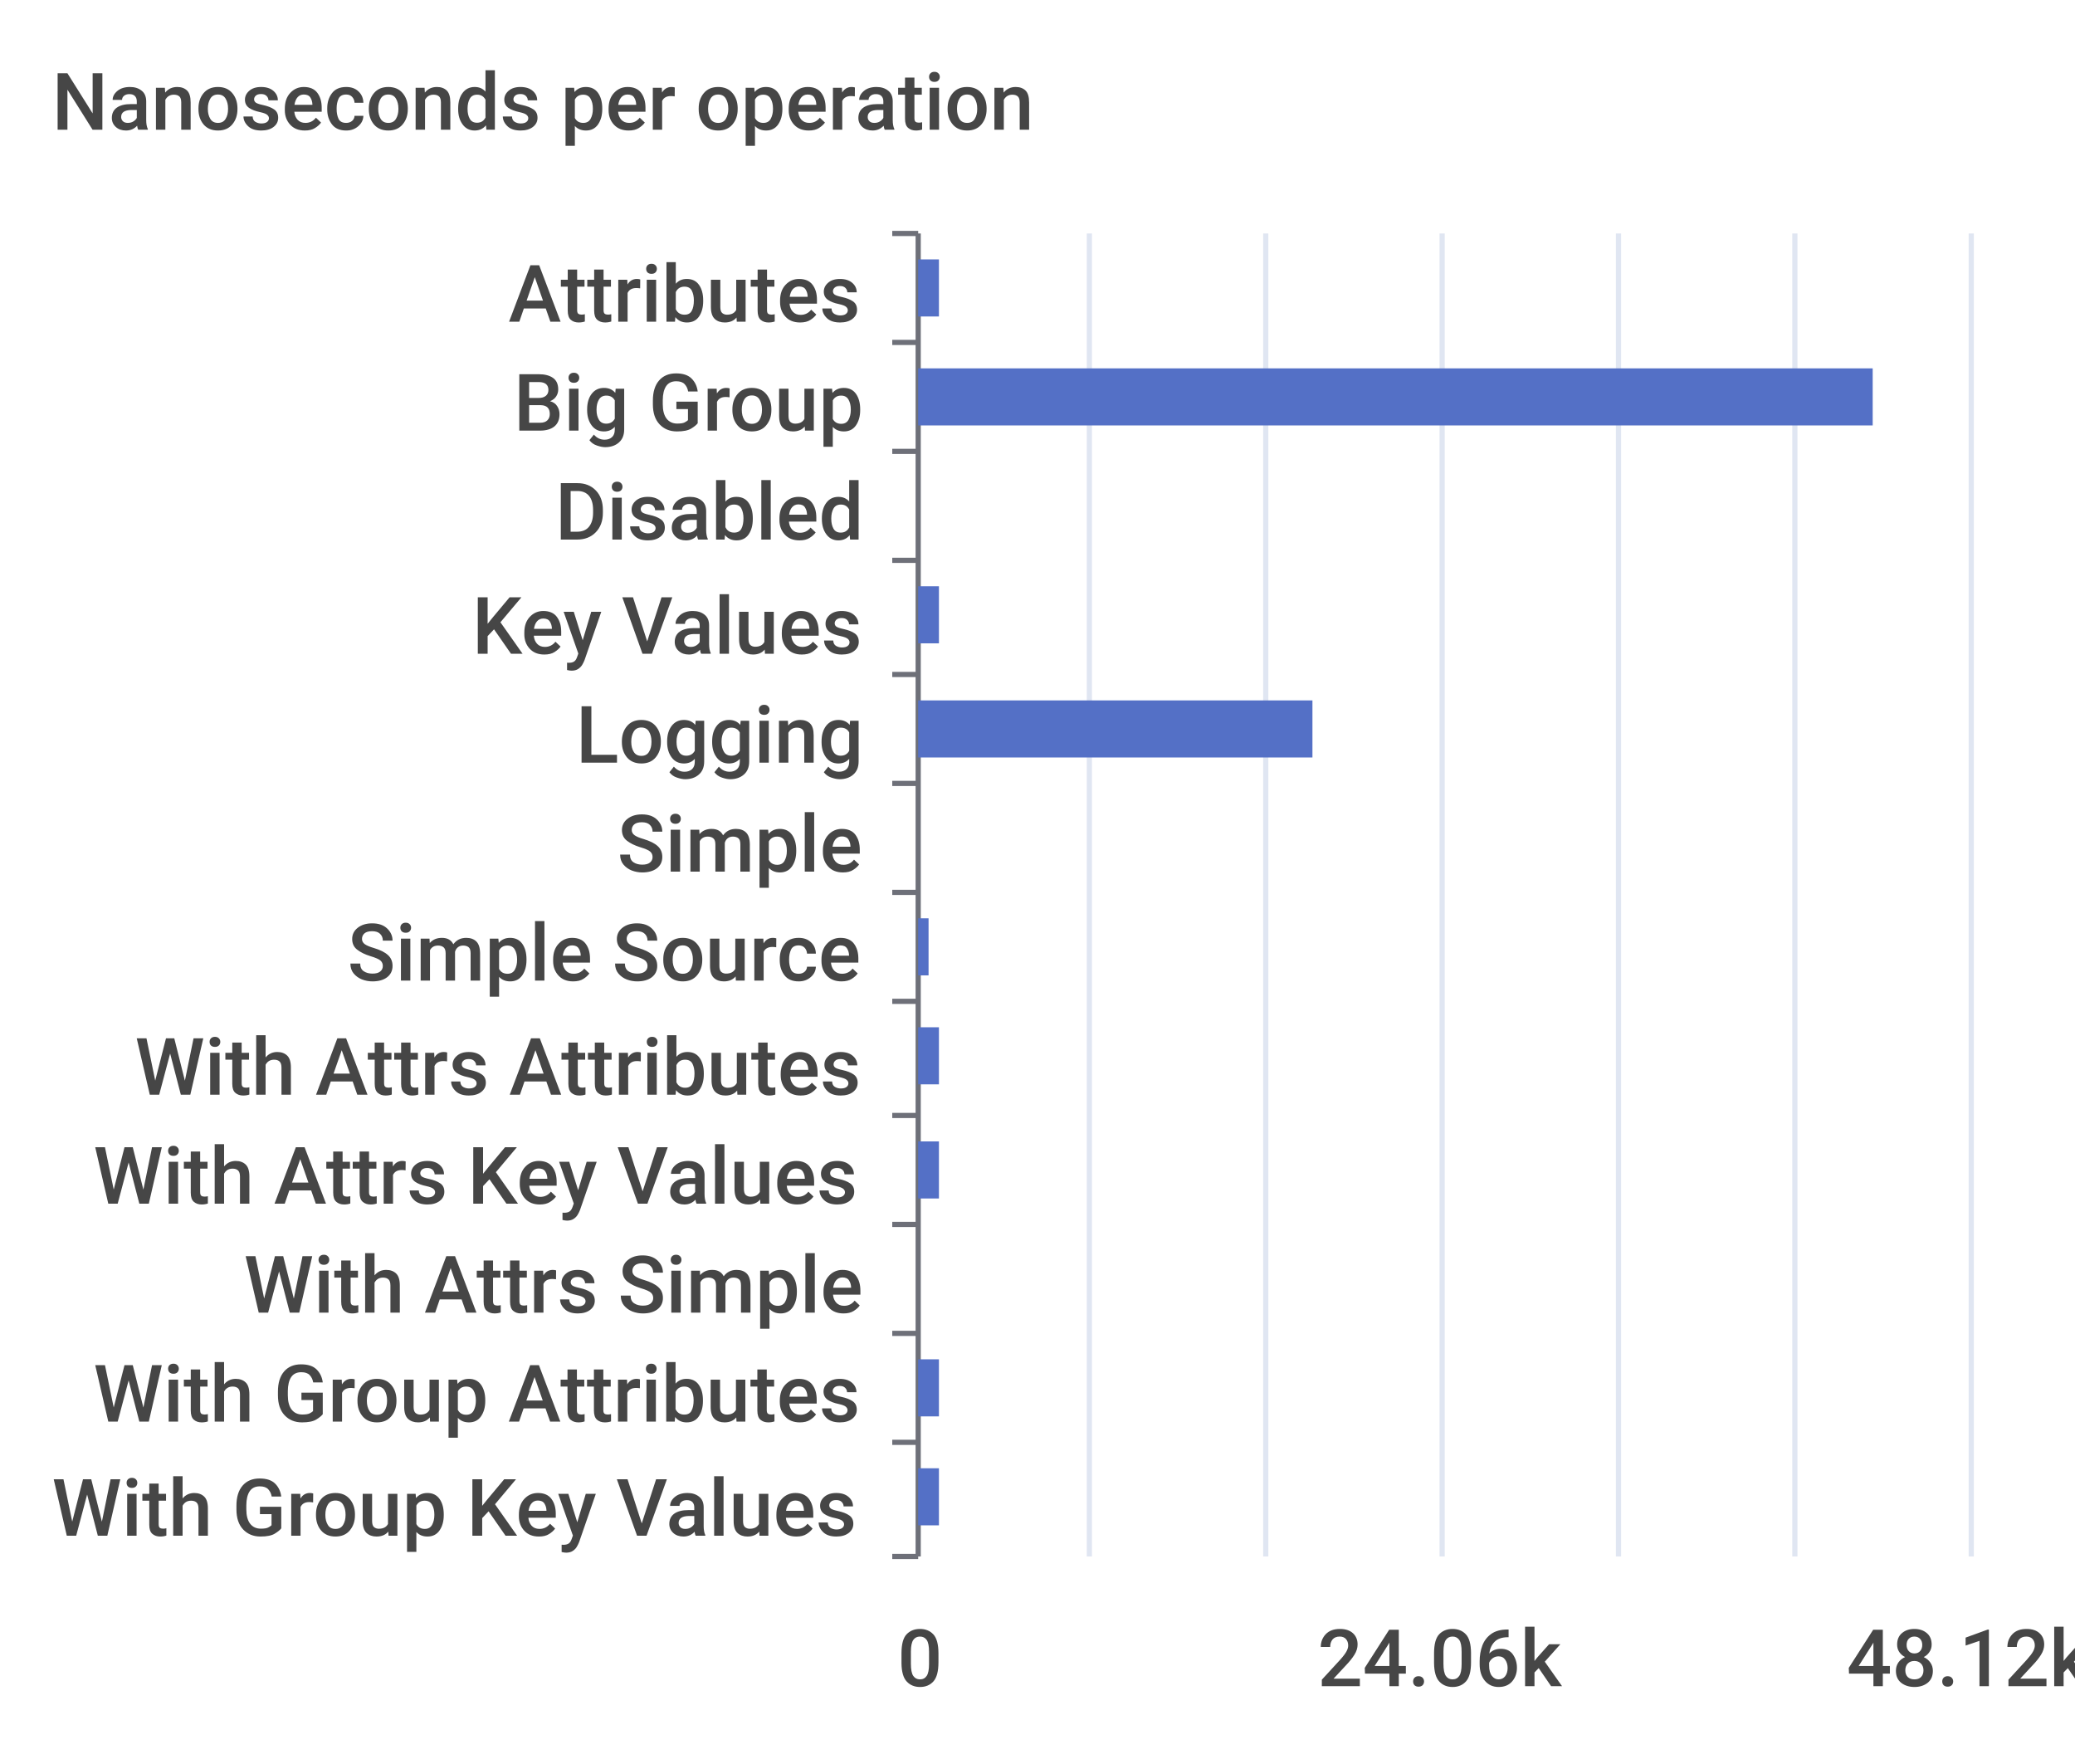
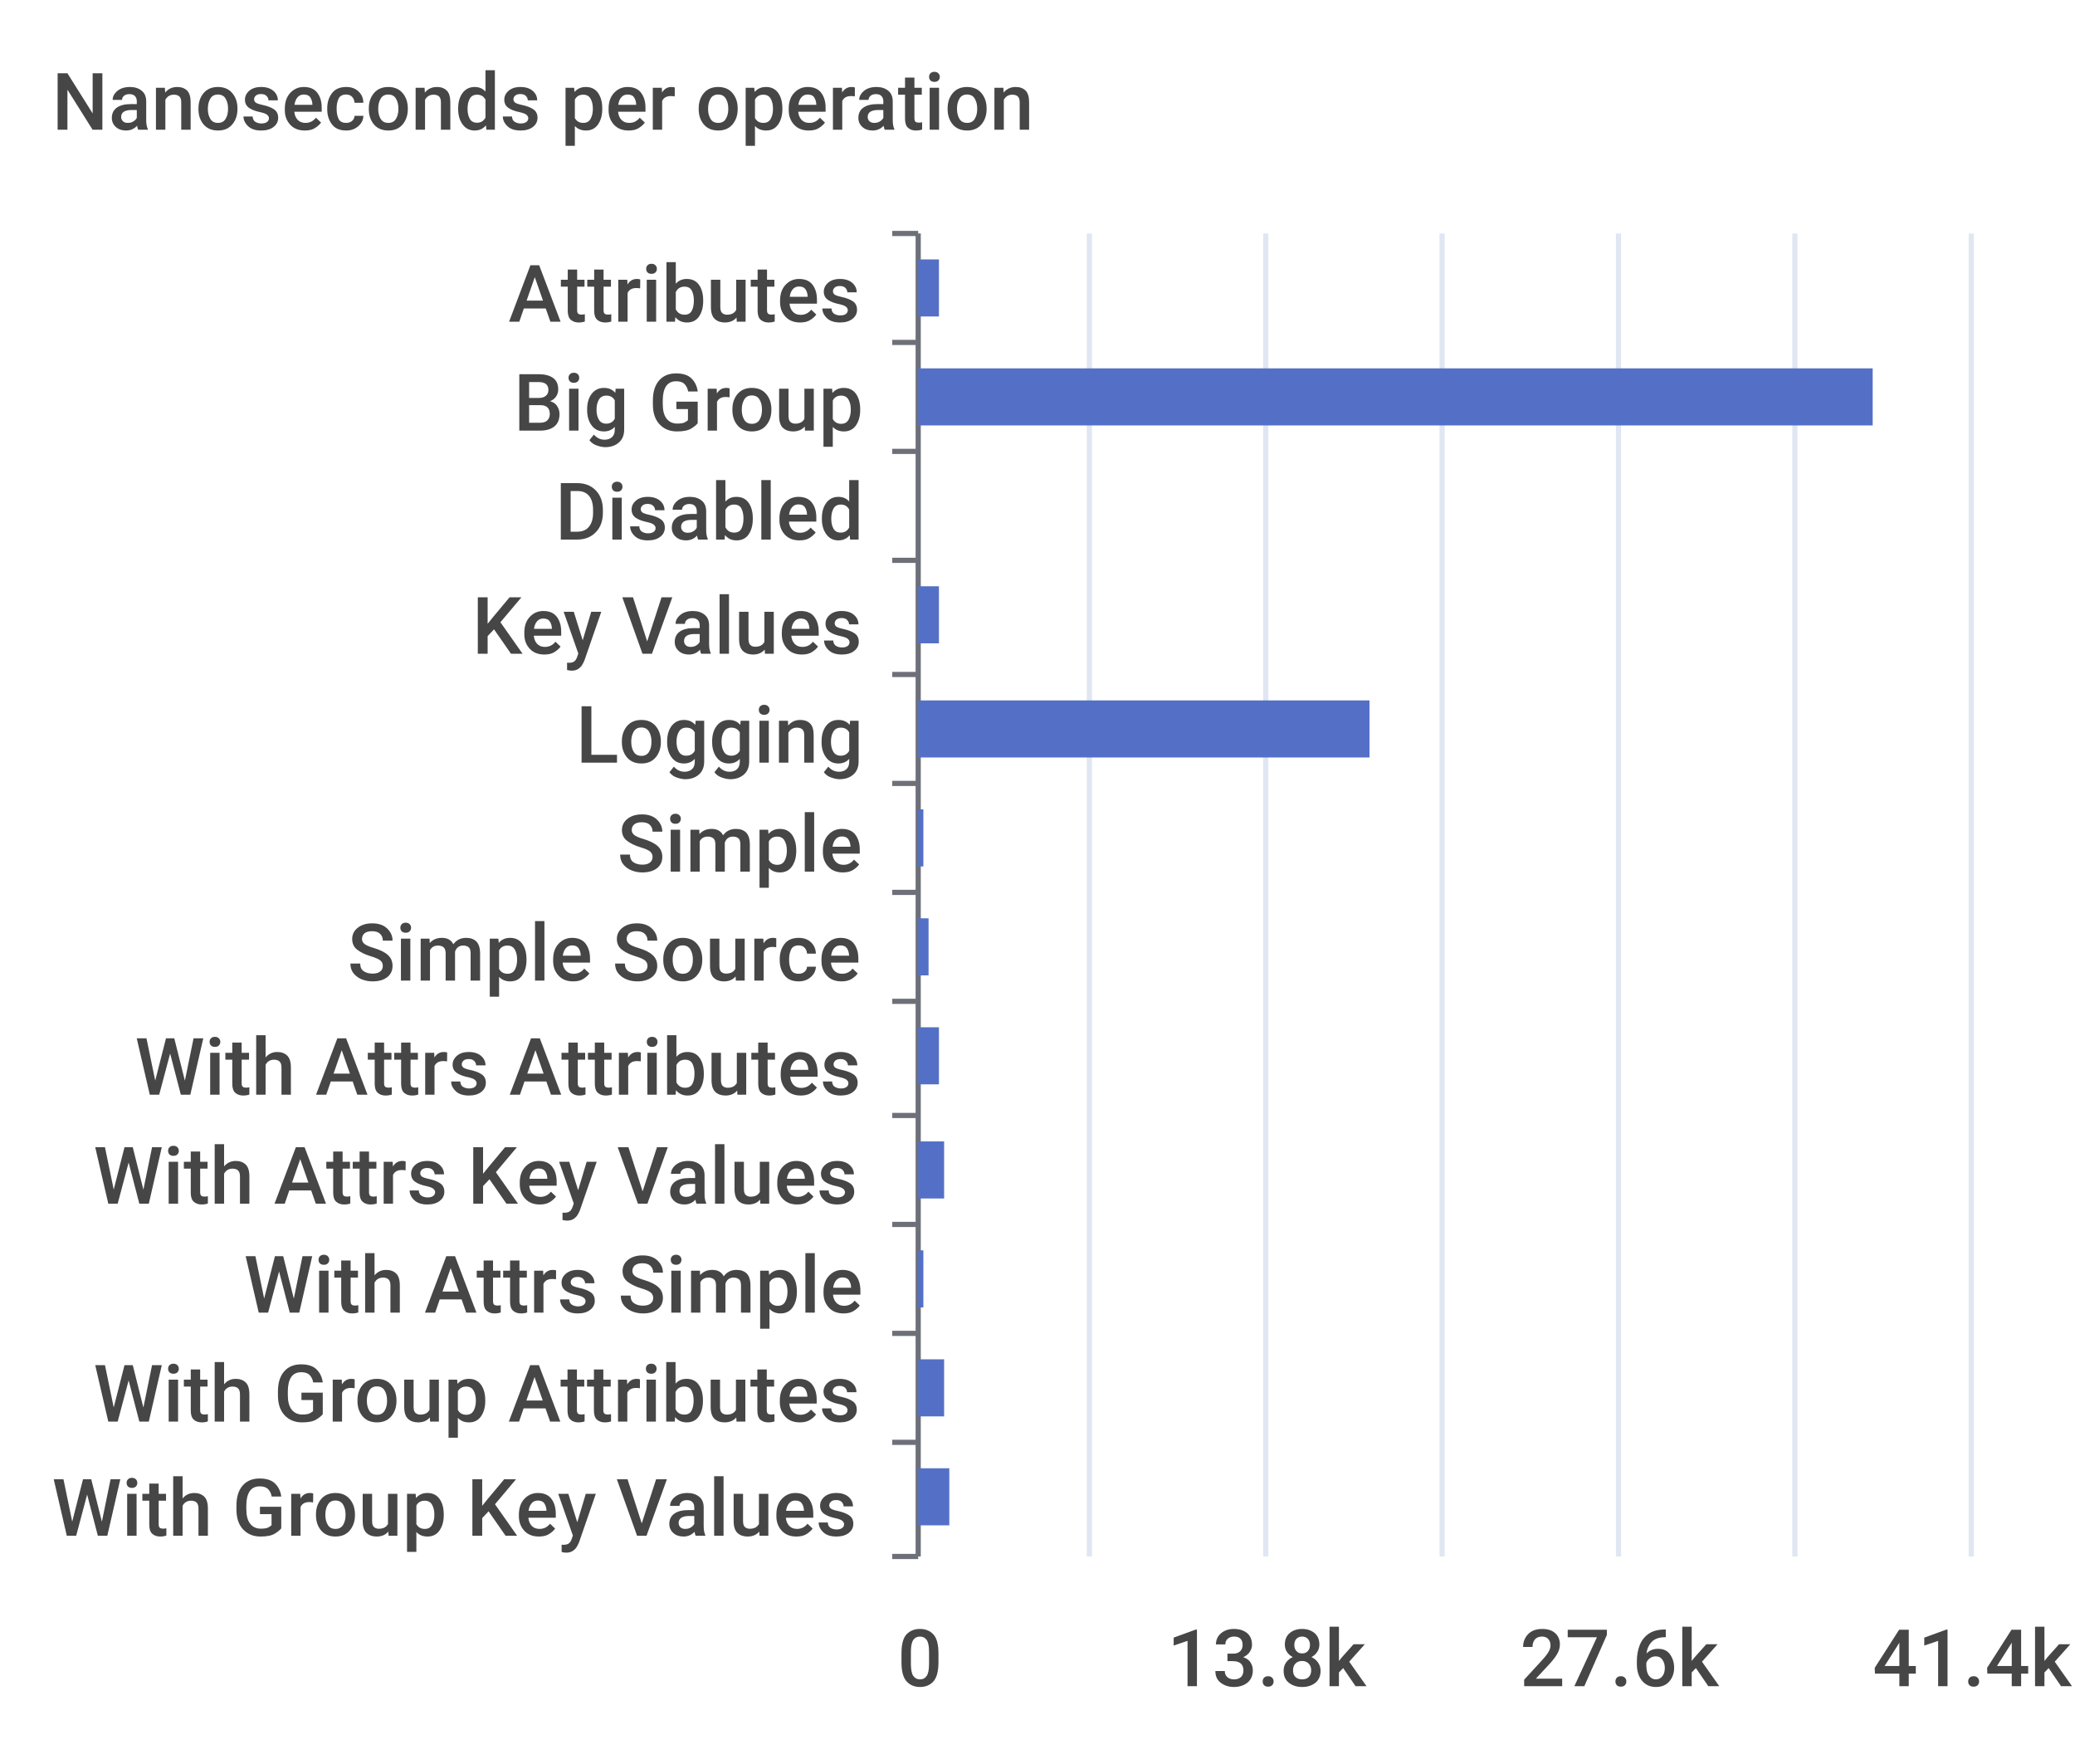
<svg xmlns="http://www.w3.org/2000/svg" width="400" height="340">\n<path d="M 0 0 L 400 0 L 400 340 L 0 340 L 0 0" style="stroke-width:0;stroke:none;fill:rgba(255,255,255,1.0)" />
  <text x="10" y="25" style="stroke-width:0;stroke:none;fill:rgba(70,70,70,1.0);font-size:15.3px;font-family:'Roboto Medium',sans-serif">Nanoseconds per operation</text>
  <path d="M 172 45 L 177 45" style="stroke-width:1;stroke:rgba(110,112,121,1.0);fill:none" />
  <path d="M 172 66 L 177 66" style="stroke-width:1;stroke:rgba(110,112,121,1.0);fill:none" />
  <path d="M 172 87 L 177 87" style="stroke-width:1;stroke:rgba(110,112,121,1.0);fill:none" />
  <path d="M 172 108 L 177 108" style="stroke-width:1;stroke:rgba(110,112,121,1.0);fill:none" />
  <path d="M 172 130 L 177 130" style="stroke-width:1;stroke:rgba(110,112,121,1.0);fill:none" />
  <path d="M 172 151 L 177 151" style="stroke-width:1;stroke:rgba(110,112,121,1.0);fill:none" />
  <path d="M 172 172 L 177 172" style="stroke-width:1;stroke:rgba(110,112,121,1.0);fill:none" />
  <path d="M 172 193 L 177 193" style="stroke-width:1;stroke:rgba(110,112,121,1.0);fill:none" />
  <path d="M 172 215 L 177 215" style="stroke-width:1;stroke:rgba(110,112,121,1.0);fill:none" />
  <path d="M 172 236 L 177 236" style="stroke-width:1;stroke:rgba(110,112,121,1.0);fill:none" />
  <path d="M 172 257 L 177 257" style="stroke-width:1;stroke:rgba(110,112,121,1.0);fill:none" />
  <path d="M 172 278 L 177 278" style="stroke-width:1;stroke:rgba(110,112,121,1.0);fill:none" />
  <path d="M 172 300 L 177 300" style="stroke-width:1;stroke:rgba(110,112,121,1.0);fill:none" />
  <path d="M 177 45 L 177 300" style="stroke-width:1;stroke:rgba(110,112,121,1.0);fill:none" />
  <text x="98" y="62" style="stroke-width:0;stroke:none;fill:rgba(70,70,70,1.0);font-size:15.3px;font-family:'Roboto Medium',sans-serif">Attributes</text>
  <text x="99" y="83" style="stroke-width:0;stroke:none;fill:rgba(70,70,70,1.0);font-size:15.3px;font-family:'Roboto Medium',sans-serif">Big Group</text>
  <text x="107" y="104" style="stroke-width:0;stroke:none;fill:rgba(70,70,70,1.0);font-size:15.3px;font-family:'Roboto Medium',sans-serif">Disabled</text>
  <text x="91" y="126" style="stroke-width:0;stroke:none;fill:rgba(70,70,70,1.0);font-size:15.3px;font-family:'Roboto Medium',sans-serif">Key Values</text>
  <text x="111" y="147" style="stroke-width:0;stroke:none;fill:rgba(70,70,70,1.0);font-size:15.3px;font-family:'Roboto Medium',sans-serif">Logging</text>
  <text x="119" y="168" style="stroke-width:0;stroke:none;fill:rgba(70,70,70,1.0);font-size:15.3px;font-family:'Roboto Medium',sans-serif">Simple</text>
  <text x="67" y="189" style="stroke-width:0;stroke:none;fill:rgba(70,70,70,1.0);font-size:15.3px;font-family:'Roboto Medium',sans-serif">Simple Source</text>
  <text x="26" y="211" style="stroke-width:0;stroke:none;fill:rgba(70,70,70,1.0);font-size:15.3px;font-family:'Roboto Medium',sans-serif">With Attrs Attributes</text>
  <text x="18" y="232" style="stroke-width:0;stroke:none;fill:rgba(70,70,70,1.0);font-size:15.3px;font-family:'Roboto Medium',sans-serif">With Attrs Key Values</text>
  <text x="47" y="253" style="stroke-width:0;stroke:none;fill:rgba(70,70,70,1.0);font-size:15.3px;font-family:'Roboto Medium',sans-serif">With Attrs Simple</text>
  <text x="18" y="274" style="stroke-width:0;stroke:none;fill:rgba(70,70,70,1.0);font-size:15.3px;font-family:'Roboto Medium',sans-serif">With Group Attributes</text>
  <text x="10" y="296" style="stroke-width:0;stroke:none;fill:rgba(70,70,70,1.0);font-size:15.3px;font-family:'Roboto Medium',sans-serif">With Group Key Values</text>
  <text x="173" y="325" style="stroke-width:0;stroke:none;fill:rgba(70,70,70,1.0);font-size:15.3px;font-family:'Roboto Medium',sans-serif">0</text>
-   <text x="254" y="325" style="stroke-width:0;stroke:none;fill:rgba(70,70,70,1.0);font-size:15.3px;font-family:'Roboto Medium',sans-serif">24.06k</text>
-   <text x="356" y="325" style="stroke-width:0;stroke:none;fill:rgba(70,70,70,1.0);font-size:15.3px;font-family:'Roboto Medium',sans-serif">48.12k</text>
+   <text x="225" y="325" style="stroke-width:0;stroke:none;fill:rgba(70,70,70,1.0);font-size:15.3px;font-family:'Roboto Medium',sans-serif">13.8k</text>
+   <text x="293" y="325" style="stroke-width:0;stroke:none;fill:rgba(70,70,70,1.0);font-size:15.3px;font-family:'Roboto Medium',sans-serif">27.6k</text>
+   <text x="361" y="325" style="stroke-width:0;stroke:none;fill:rgba(70,70,70,1.0);font-size:15.3px;font-family:'Roboto Medium',sans-serif">41.4k</text>
  <path d="M 210 45 L 210 300" style="stroke-width:1;stroke:rgba(224,230,242,1.0);fill:none" />
  <path d="M 244 45 L 244 300" style="stroke-width:1;stroke:rgba(224,230,242,1.0);fill:none" />
  <path d="M 278 45 L 278 300" style="stroke-width:1;stroke:rgba(224,230,242,1.0);fill:none" />
  <path d="M 312 45 L 312 300" style="stroke-width:1;stroke:rgba(224,230,242,1.0);fill:none" />
  <path d="M 346 45 L 346 300" style="stroke-width:1;stroke:rgba(224,230,242,1.0);fill:none" />
  <path d="M 380 45 L 380 300" style="stroke-width:1;stroke:rgba(224,230,242,1.0);fill:none" />
-   <path d="M 177 283 L 181 283 L 181 294 L 177 294 L 177 283" style="stroke-width:0;stroke:none;fill:rgba(84,112,198,1.0)" />
-   <path d="M 177 262 L 181 262 L 181 273 L 177 273 L 177 262" style="stroke-width:0;stroke:none;fill:rgba(84,112,198,1.0)" />
-   <path d="M 177 241 L 177 241 L 177 252 L 177 252 L 177 241" style="stroke-width:0;stroke:none;fill:rgba(84,112,198,1.0)" />
-   <path d="M 177 220 L 181 220 L 181 231 L 177 231 L 177 220" style="stroke-width:0;stroke:none;fill:rgba(84,112,198,1.0)" />
+   <path d="M 177 283 L 183 283 L 183 294 L 177 294 L 177 283" style="stroke-width:0;stroke:none;fill:rgba(84,112,198,1.0)" />
+   <path d="M 177 262 L 182 262 L 182 273 L 177 273 L 177 262" style="stroke-width:0;stroke:none;fill:rgba(84,112,198,1.0)" />
+   <path d="M 177 241 L 178 241 L 178 252 L 177 252 L 177 241" style="stroke-width:0;stroke:none;fill:rgba(84,112,198,1.0)" />
+   <path d="M 177 220 L 182 220 L 182 231 L 177 231 L 177 220" style="stroke-width:0;stroke:none;fill:rgba(84,112,198,1.0)" />
  <path d="M 177 198 L 181 198 L 181 209 L 177 209 L 177 198" style="stroke-width:0;stroke:none;fill:rgba(84,112,198,1.0)" />
  <path d="M 177 177 L 179 177 L 179 188 L 177 188 L 177 177" style="stroke-width:0;stroke:none;fill:rgba(84,112,198,1.0)" />
-   <path d="M 177 156 L 177 156 L 177 167 L 177 167 L 177 156" style="stroke-width:0;stroke:none;fill:rgba(84,112,198,1.0)" />
-   <path d="M 177 135 L 253 135 L 253 146 L 177 146 L 177 135" style="stroke-width:0;stroke:none;fill:rgba(84,112,198,1.0)" />
+   <path d="M 177 156 L 178 156 L 178 167 L 177 167 L 177 156" style="stroke-width:0;stroke:none;fill:rgba(84,112,198,1.0)" />
+   <path d="M 177 135 L 264 135 L 264 146 L 177 146 L 177 135" style="stroke-width:0;stroke:none;fill:rgba(84,112,198,1.0)" />
  <path d="M 177 113 L 181 113 L 181 124 L 177 124 L 177 113" style="stroke-width:0;stroke:none;fill:rgba(84,112,198,1.0)" />
  <path d="M 177 92 L 177 92 L 177 103 L 177 103 L 177 92" style="stroke-width:0;stroke:none;fill:rgba(84,112,198,1.0)" />
  <path d="M 177 71 L 361 71 L 361 82 L 177 82 L 177 71" style="stroke-width:0;stroke:none;fill:rgba(84,112,198,1.0)" />
  <path d="M 177 50 L 181 50 L 181 61 L 177 61 L 177 50" style="stroke-width:0;stroke:none;fill:rgba(84,112,198,1.0)" />
</svg>
